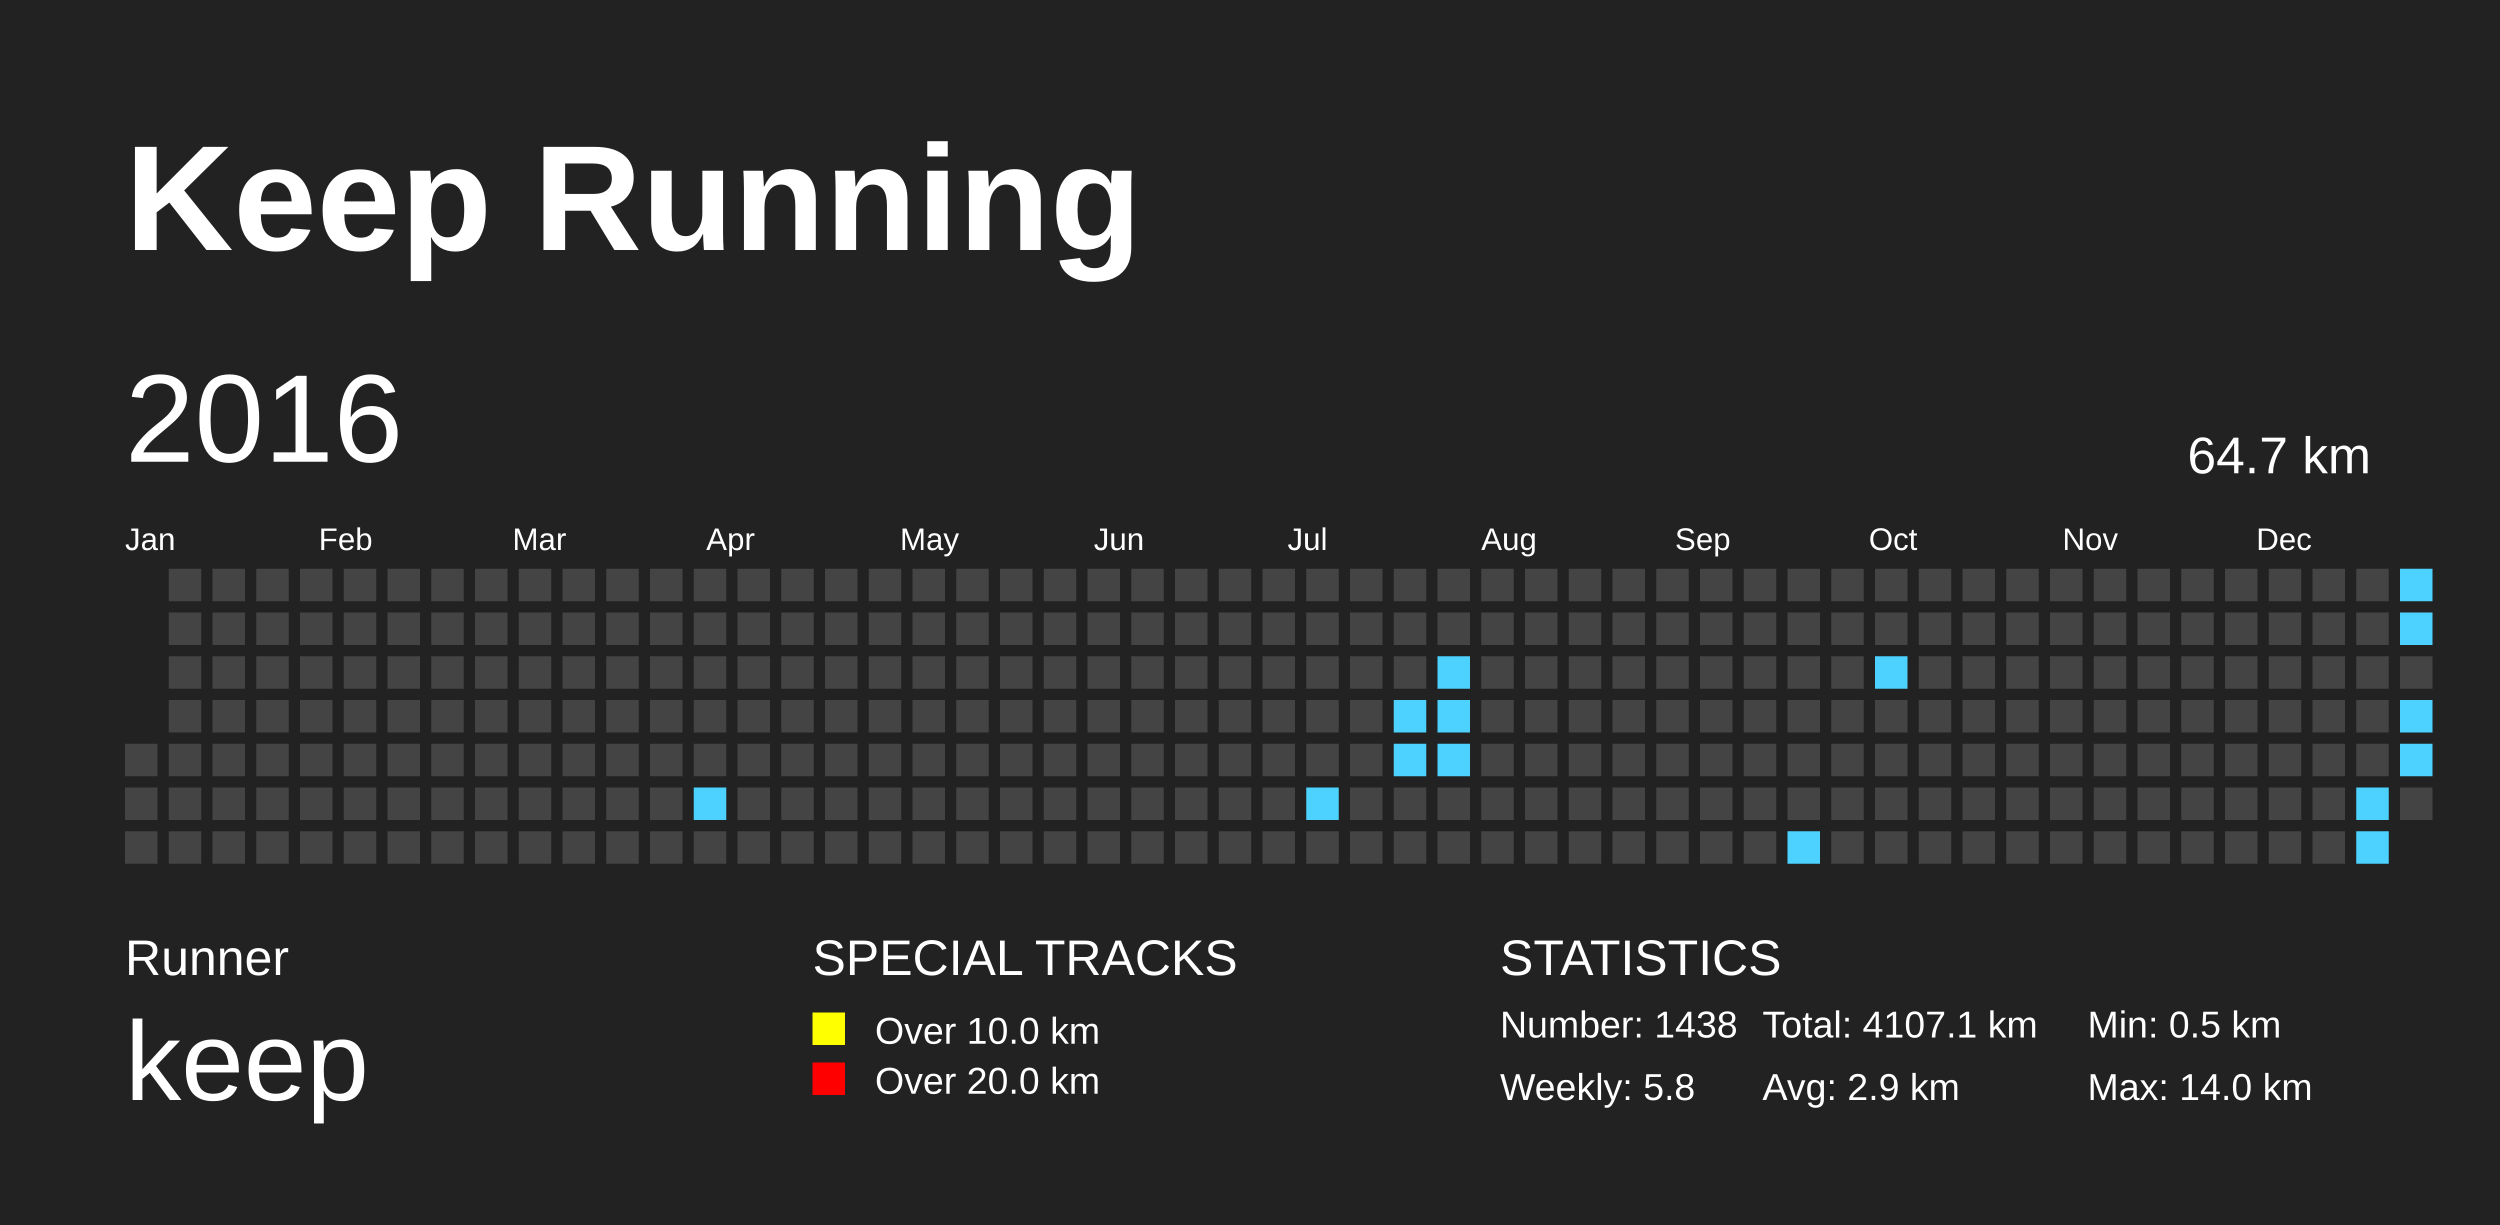
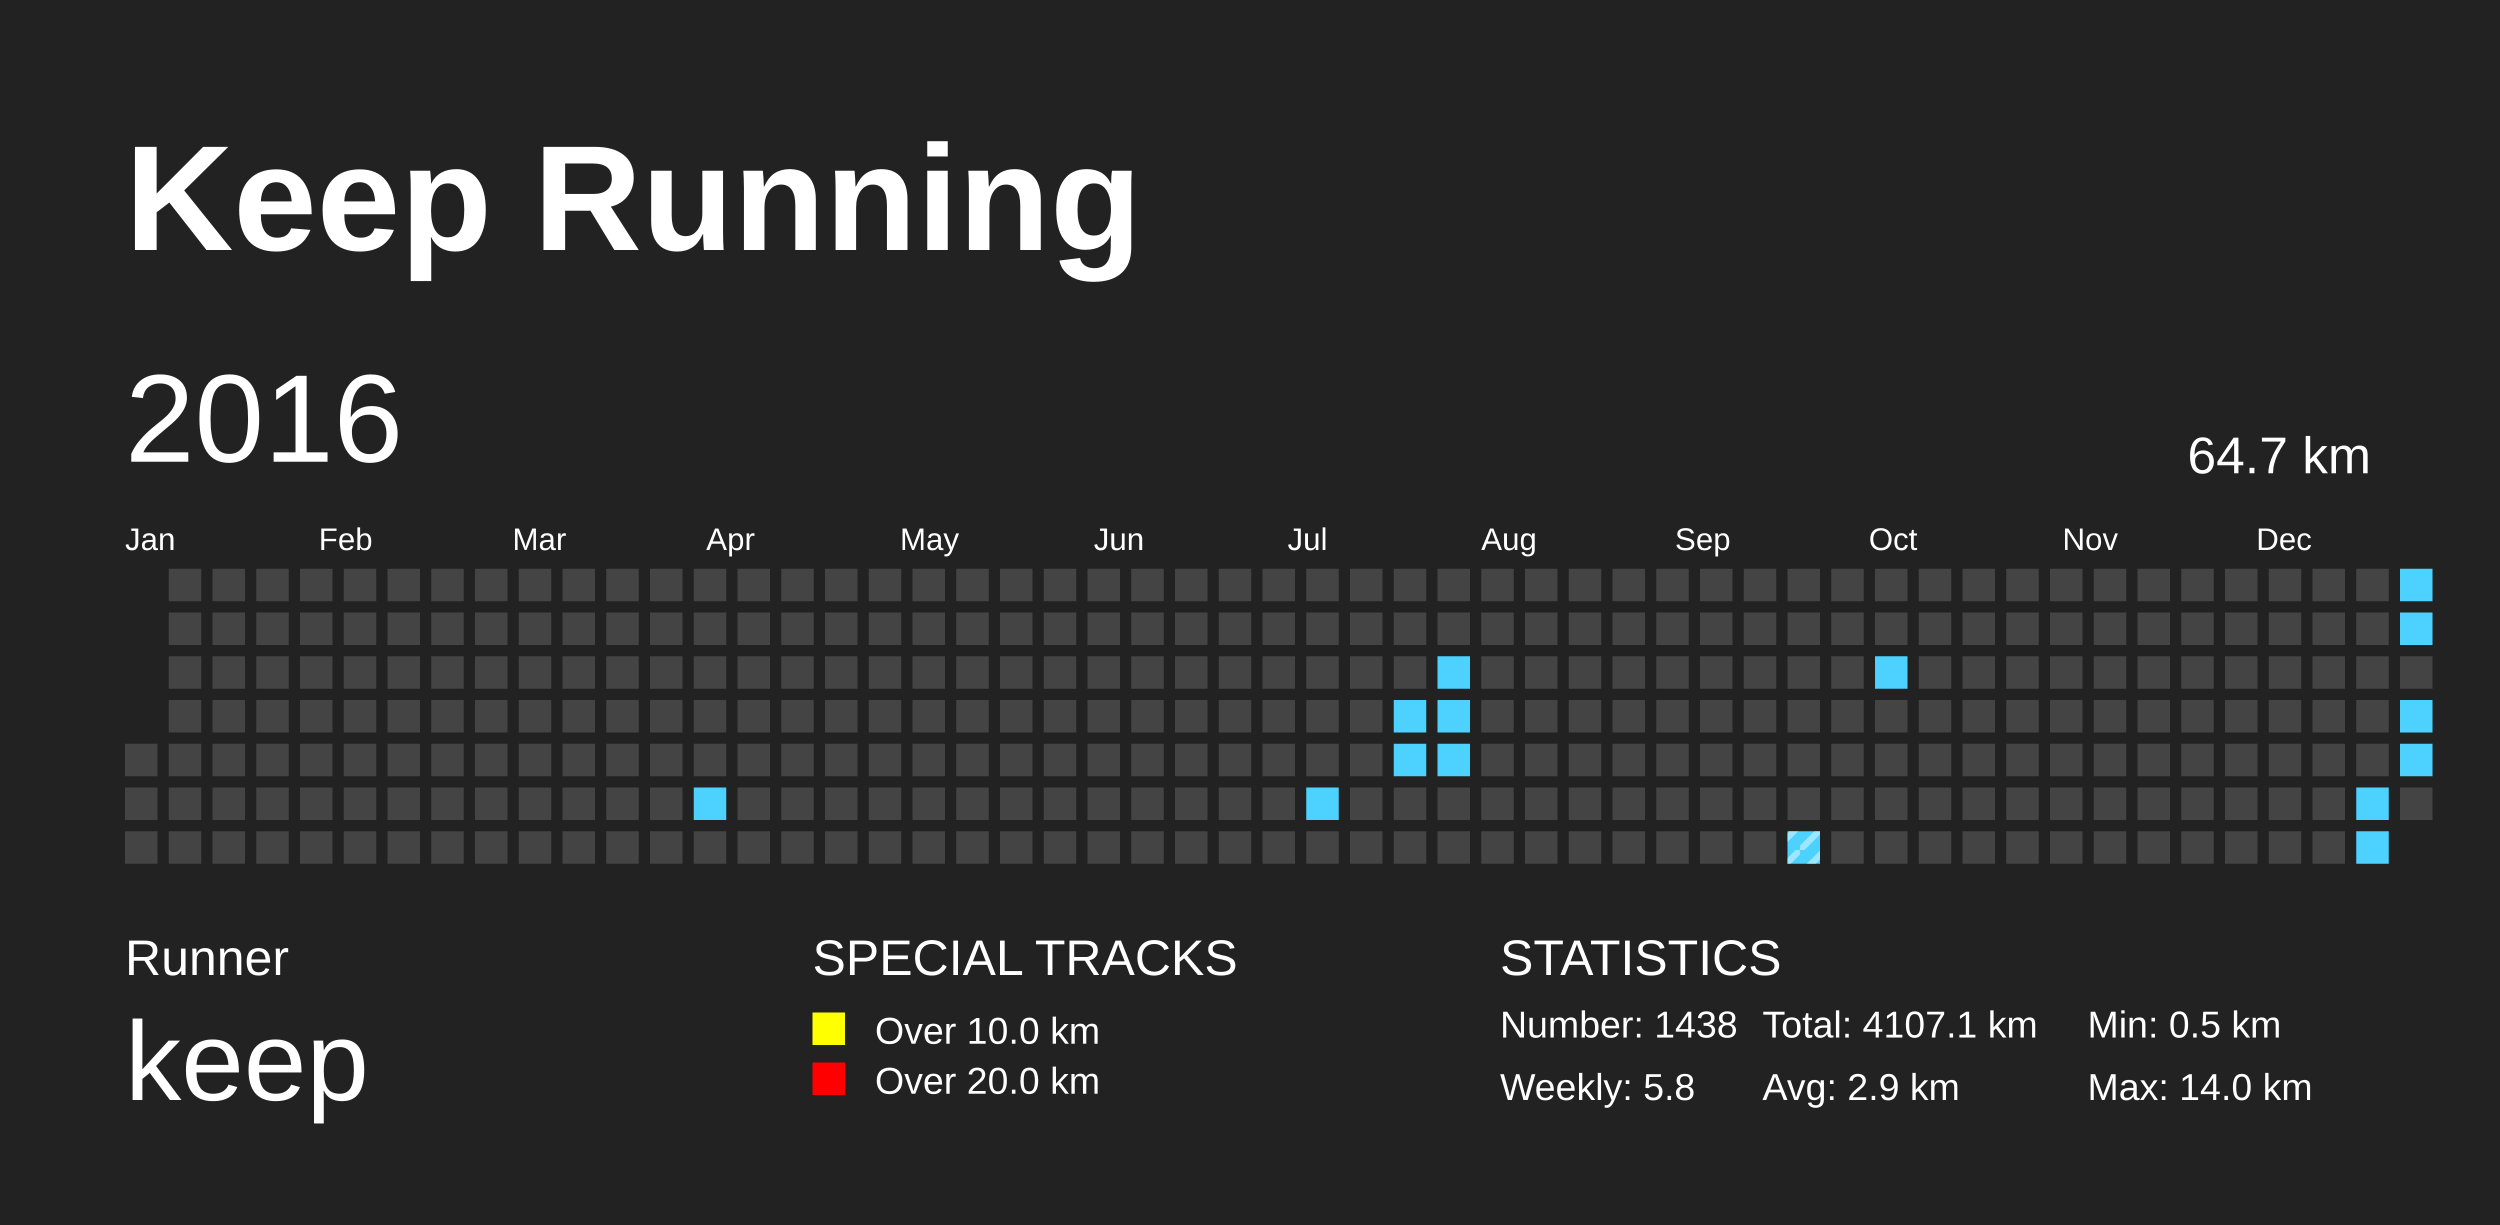
<svg xmlns="http://www.w3.org/2000/svg" baseProfile="full" height="98mm" version="1.1" viewBox="0,0,200,98" width="200mm">
  <defs>
    <pattern height="2" id="indoor-stripe" patternUnits="userSpaceOnUse" width="2">
      <line stroke="white" stroke-opacity="0.45" stroke-width="0.5" x1="0" x2="2" y1="2" y2="0" />
    </pattern>
  </defs>
  <rect fill="#222222" height="98" width="200" x="0" y="0" />
  <text fill="#FFFFFF" style="font-size:12px; font-family:Arial; font-weight:bold;" x="10" y="20">Keep Running</text>
  <text fill="#FFFFFF" style="font-size:4px; font-family:Arial" x="10" y="78">Runner</text>
  <text fill="#FFFFFF" style="font-size:9px; font-family:Arial" x="10" y="88">keep</text>
  <text fill="#FFFFFF" style="font-size:4px; font-family:Arial" x="65" y="78">SPECIAL TRACKS</text>
  <rect fill="yellow" height="2.6" width="2.6" x="65" y="81" />
  <text fill="#FFFFFF" style="font-size:3px; font-family:Arial" x="70" y="83.5">Over 10.0 km</text>
  <rect fill="red" height="2.6" width="2.6" x="65" y="85" />
  <text fill="#FFFFFF" style="font-size:3px; font-family:Arial" x="70" y="87.5">Over 20.0 km</text>
  <text fill="#FFFFFF" style="font-size:4px; font-family:Arial" x="120" y="78">STATISTICS</text>
  <text fill="#FFFFFF" style="font-size:3px; font-family:Arial" x="120" y="83">Number: 1438</text>
  <text fill="#FFFFFF" style="font-size:3px; font-family:Arial" x="120" y="88">Weekly: 5.8</text>
  <text fill="#FFFFFF" style="font-size:3px; font-family:Arial" x="141" y="83">Total: 4107.1 km</text>
  <text fill="#FFFFFF" style="font-size:3px; font-family:Arial" x="141" y="88">Avg: 2.9 km</text>
  <text fill="#FFFFFF" style="font-size:3px; font-family:Arial" x="167" y="83">Min: 0.5 km</text>
  <text fill="#FFFFFF" style="font-size:3px; font-family:Arial" x="167" y="88">Max: 14.0 km</text>
  <text dominant-baseline="hanging" fill="#FFFFFF" style="font-size:10.0px; font-family:Arial;" x="10" y="30">2016</text>
  <text dominant-baseline="hanging" fill="#FFFFFF" style="font-size:4.125px; font-family:Arial;" x="175" y="35">64.7 km</text>
  <text fill="#FFFFFF" style="font-size:2.5px; font-family:Arial" x="10.0" y="44">Jan</text>
  <text fill="#FFFFFF" style="font-size:2.5px; font-family:Arial" x="25.5" y="44">Feb</text>
  <text fill="#FFFFFF" style="font-size:2.5px; font-family:Arial" x="41.0" y="44">Mar</text>
  <text fill="#FFFFFF" style="font-size:2.5px; font-family:Arial" x="56.5" y="44">Apr</text>
  <text fill="#FFFFFF" style="font-size:2.5px; font-family:Arial" x="72.0" y="44">May</text>
  <text fill="#FFFFFF" style="font-size:2.5px; font-family:Arial" x="87.5" y="44">Jun</text>
  <text fill="#FFFFFF" style="font-size:2.5px; font-family:Arial" x="103.0" y="44">Jul</text>
  <text fill="#FFFFFF" style="font-size:2.5px; font-family:Arial" x="118.5" y="44">Aug</text>
  <text fill="#FFFFFF" style="font-size:2.5px; font-family:Arial" x="134.0" y="44">Sep</text>
  <text fill="#FFFFFF" style="font-size:2.5px; font-family:Arial" x="149.5" y="44">Oct</text>
  <text fill="#FFFFFF" style="font-size:2.5px; font-family:Arial" x="165.0" y="44">Nov</text>
  <text fill="#FFFFFF" style="font-size:2.5px; font-family:Arial" x="180.5" y="44">Dec</text>
  <rect fill="#444444" height="2.6" width="2.6" x="10.0" y="59.5" />
  <rect fill="#444444" height="2.6" width="2.6" x="10.0" y="63.0" />
  <rect fill="#444444" height="2.6" width="2.6" x="10.0" y="66.5" />
  <rect fill="#444444" height="2.6" width="2.6" x="13.5" y="45.5" />
  <rect fill="#444444" height="2.6" width="2.6" x="13.5" y="49.0" />
  <rect fill="#444444" height="2.6" width="2.6" x="13.5" y="52.5" />
  <rect fill="#444444" height="2.6" width="2.6" x="13.5" y="56.0" />
  <rect fill="#444444" height="2.6" width="2.6" x="13.5" y="59.5" />
  <rect fill="#444444" height="2.6" width="2.6" x="13.5" y="63.0" />
  <rect fill="#444444" height="2.6" width="2.6" x="13.5" y="66.5" />
  <rect fill="#444444" height="2.6" width="2.6" x="17.0" y="45.5" />
  <rect fill="#444444" height="2.6" width="2.6" x="17.0" y="49.0" />
  <rect fill="#444444" height="2.6" width="2.6" x="17.0" y="52.5" />
  <rect fill="#444444" height="2.6" width="2.6" x="17.0" y="56.0" />
  <rect fill="#444444" height="2.6" width="2.6" x="17.0" y="59.5" />
  <rect fill="#444444" height="2.6" width="2.6" x="17.0" y="63.0" />
  <rect fill="#444444" height="2.6" width="2.6" x="17.0" y="66.5" />
  <rect fill="#444444" height="2.6" width="2.6" x="20.5" y="45.5" />
  <rect fill="#444444" height="2.6" width="2.6" x="20.5" y="49.0" />
  <rect fill="#444444" height="2.6" width="2.6" x="20.5" y="52.5" />
  <rect fill="#444444" height="2.6" width="2.6" x="20.5" y="56.0" />
  <rect fill="#444444" height="2.6" width="2.6" x="20.5" y="59.5" />
  <rect fill="#444444" height="2.6" width="2.6" x="20.5" y="63.0" />
  <rect fill="#444444" height="2.6" width="2.6" x="20.5" y="66.5" />
  <rect fill="#444444" height="2.6" width="2.6" x="24.0" y="45.5" />
  <rect fill="#444444" height="2.6" width="2.6" x="24.0" y="49.0" />
  <rect fill="#444444" height="2.6" width="2.6" x="24.0" y="52.5" />
  <rect fill="#444444" height="2.6" width="2.6" x="24.0" y="56.0" />
  <rect fill="#444444" height="2.6" width="2.6" x="24.0" y="59.5" />
  <rect fill="#444444" height="2.6" width="2.6" x="24.0" y="63.0" />
  <rect fill="#444444" height="2.6" width="2.6" x="24.0" y="66.5" />
  <rect fill="#444444" height="2.6" width="2.6" x="27.5" y="45.5" />
  <rect fill="#444444" height="2.6" width="2.6" x="27.5" y="49.0" />
  <rect fill="#444444" height="2.6" width="2.6" x="27.5" y="52.5" />
  <rect fill="#444444" height="2.6" width="2.6" x="27.5" y="56.0" />
  <rect fill="#444444" height="2.6" width="2.6" x="27.5" y="59.5" />
  <rect fill="#444444" height="2.6" width="2.6" x="27.5" y="63.0" />
  <rect fill="#444444" height="2.6" width="2.6" x="27.5" y="66.5" />
  <rect fill="#444444" height="2.6" width="2.6" x="31.0" y="45.5" />
  <rect fill="#444444" height="2.6" width="2.6" x="31.0" y="49.0" />
  <rect fill="#444444" height="2.6" width="2.6" x="31.0" y="52.5" />
  <rect fill="#444444" height="2.6" width="2.6" x="31.0" y="56.0" />
  <rect fill="#444444" height="2.6" width="2.6" x="31.0" y="59.5" />
  <rect fill="#444444" height="2.6" width="2.6" x="31.0" y="63.0" />
  <rect fill="#444444" height="2.6" width="2.6" x="31.0" y="66.5" />
  <rect fill="#444444" height="2.6" width="2.6" x="34.5" y="45.5" />
  <rect fill="#444444" height="2.6" width="2.6" x="34.5" y="49.0" />
  <rect fill="#444444" height="2.6" width="2.6" x="34.5" y="52.5" />
  <rect fill="#444444" height="2.6" width="2.6" x="34.5" y="56.0" />
  <rect fill="#444444" height="2.6" width="2.6" x="34.5" y="59.5" />
  <rect fill="#444444" height="2.6" width="2.6" x="34.5" y="63.0" />
  <rect fill="#444444" height="2.6" width="2.6" x="34.5" y="66.5" />
  <rect fill="#444444" height="2.6" width="2.6" x="38.0" y="45.5" />
  <rect fill="#444444" height="2.6" width="2.6" x="38.0" y="49.0" />
  <rect fill="#444444" height="2.6" width="2.6" x="38.0" y="52.5" />
  <rect fill="#444444" height="2.6" width="2.6" x="38.0" y="56.0" />
  <rect fill="#444444" height="2.6" width="2.6" x="38.0" y="59.5" />
  <rect fill="#444444" height="2.6" width="2.6" x="38.0" y="63.0" />
  <rect fill="#444444" height="2.6" width="2.6" x="38.0" y="66.5" />
  <rect fill="#444444" height="2.6" width="2.6" x="41.5" y="45.5" />
  <rect fill="#444444" height="2.6" width="2.6" x="41.5" y="49.0" />
  <rect fill="#444444" height="2.6" width="2.6" x="41.5" y="52.5" />
  <rect fill="#444444" height="2.6" width="2.6" x="41.5" y="56.0" />
  <rect fill="#444444" height="2.6" width="2.6" x="41.5" y="59.5" />
  <rect fill="#444444" height="2.6" width="2.6" x="41.5" y="63.0" />
  <rect fill="#444444" height="2.6" width="2.6" x="41.5" y="66.5" />
  <rect fill="#444444" height="2.6" width="2.6" x="45.0" y="45.5" />
  <rect fill="#444444" height="2.6" width="2.6" x="45.0" y="49.0" />
  <rect fill="#444444" height="2.6" width="2.6" x="45.0" y="52.5" />
  <rect fill="#444444" height="2.6" width="2.6" x="45.0" y="56.0" />
  <rect fill="#444444" height="2.6" width="2.6" x="45.0" y="59.5" />
  <rect fill="#444444" height="2.6" width="2.6" x="45.0" y="63.0" />
  <rect fill="#444444" height="2.6" width="2.6" x="45.0" y="66.5" />
  <rect fill="#444444" height="2.6" width="2.6" x="48.5" y="45.5" />
  <rect fill="#444444" height="2.6" width="2.6" x="48.5" y="49.0" />
  <rect fill="#444444" height="2.6" width="2.6" x="48.5" y="52.5" />
  <rect fill="#444444" height="2.6" width="2.6" x="48.5" y="56.0" />
  <rect fill="#444444" height="2.6" width="2.6" x="48.5" y="59.5" />
  <rect fill="#444444" height="2.6" width="2.6" x="48.5" y="63.0" />
  <rect fill="#444444" height="2.6" width="2.6" x="48.5" y="66.5" />
  <rect fill="#444444" height="2.6" width="2.6" x="52.0" y="45.5" />
  <rect fill="#444444" height="2.6" width="2.6" x="52.0" y="49.0" />
  <rect fill="#444444" height="2.6" width="2.6" x="52.0" y="52.5" />
  <rect fill="#444444" height="2.6" width="2.6" x="52.0" y="56.0" />
  <rect fill="#444444" height="2.6" width="2.6" x="52.0" y="59.5" />
  <rect fill="#444444" height="2.6" width="2.6" x="52.0" y="63.0" />
  <rect fill="#444444" height="2.6" width="2.6" x="52.0" y="66.5" />
  <rect fill="#444444" height="2.6" width="2.6" x="55.5" y="45.5" />
  <rect fill="#444444" height="2.6" width="2.6" x="55.5" y="49.0" />
  <rect fill="#444444" height="2.6" width="2.6" x="55.5" y="52.5" />
  <rect fill="#444444" height="2.6" width="2.6" x="55.5" y="56.0" />
  <rect fill="#444444" height="2.6" width="2.6" x="55.5" y="59.5" />
  <rect fill="#4DD2FF" height="2.6" width="2.6" x="55.5" y="63.0" />
  <rect fill="#444444" height="2.6" width="2.6" x="55.5" y="66.5" />
  <rect fill="#444444" height="2.6" width="2.6" x="59.0" y="45.5" />
  <rect fill="#444444" height="2.6" width="2.6" x="59.0" y="49.0" />
  <rect fill="#444444" height="2.6" width="2.6" x="59.0" y="52.5" />
  <rect fill="#444444" height="2.6" width="2.6" x="59.0" y="56.0" />
  <rect fill="#444444" height="2.6" width="2.6" x="59.0" y="59.5" />
  <rect fill="#444444" height="2.6" width="2.6" x="59.0" y="63.0" />
  <rect fill="#444444" height="2.6" width="2.6" x="59.0" y="66.5" />
  <rect fill="#444444" height="2.6" width="2.6" x="62.5" y="45.5" />
  <rect fill="#444444" height="2.6" width="2.6" x="62.5" y="49.0" />
  <rect fill="#444444" height="2.6" width="2.6" x="62.5" y="52.5" />
  <rect fill="#444444" height="2.6" width="2.6" x="62.5" y="56.0" />
  <rect fill="#444444" height="2.6" width="2.6" x="62.5" y="59.5" />
  <rect fill="#444444" height="2.6" width="2.6" x="62.5" y="63.0" />
  <rect fill="#444444" height="2.6" width="2.6" x="62.5" y="66.5" />
  <rect fill="#444444" height="2.6" width="2.6" x="66.0" y="45.5" />
  <rect fill="#444444" height="2.6" width="2.6" x="66.0" y="49.0" />
  <rect fill="#444444" height="2.6" width="2.6" x="66.0" y="52.5" />
  <rect fill="#444444" height="2.6" width="2.6" x="66.0" y="56.0" />
  <rect fill="#444444" height="2.6" width="2.6" x="66.0" y="59.5" />
  <rect fill="#444444" height="2.6" width="2.6" x="66.0" y="63.0" />
  <rect fill="#444444" height="2.6" width="2.6" x="66.0" y="66.5" />
  <rect fill="#444444" height="2.6" width="2.6" x="69.5" y="45.5" />
  <rect fill="#444444" height="2.6" width="2.6" x="69.5" y="49.0" />
  <rect fill="#444444" height="2.6" width="2.6" x="69.5" y="52.5" />
  <rect fill="#444444" height="2.6" width="2.6" x="69.5" y="56.0" />
  <rect fill="#444444" height="2.6" width="2.6" x="69.5" y="59.5" />
  <rect fill="#444444" height="2.6" width="2.6" x="69.5" y="63.0" />
  <rect fill="#444444" height="2.6" width="2.6" x="69.5" y="66.5" />
  <rect fill="#444444" height="2.6" width="2.6" x="73.0" y="45.5" />
  <rect fill="#444444" height="2.6" width="2.6" x="73.0" y="49.0" />
  <rect fill="#444444" height="2.6" width="2.6" x="73.0" y="52.5" />
  <rect fill="#444444" height="2.6" width="2.6" x="73.0" y="56.0" />
  <rect fill="#444444" height="2.6" width="2.6" x="73.0" y="59.5" />
  <rect fill="#444444" height="2.6" width="2.6" x="73.0" y="63.0" />
  <rect fill="#444444" height="2.6" width="2.6" x="73.0" y="66.5" />
  <rect fill="#444444" height="2.6" width="2.6" x="76.5" y="45.5" />
  <rect fill="#444444" height="2.6" width="2.6" x="76.5" y="49.0" />
  <rect fill="#444444" height="2.6" width="2.6" x="76.5" y="52.5" />
  <rect fill="#444444" height="2.6" width="2.6" x="76.5" y="56.0" />
  <rect fill="#444444" height="2.6" width="2.6" x="76.5" y="59.5" />
  <rect fill="#444444" height="2.6" width="2.6" x="76.5" y="63.0" />
  <rect fill="#444444" height="2.6" width="2.6" x="76.5" y="66.5" />
  <rect fill="#444444" height="2.6" width="2.6" x="80.0" y="45.5" />
  <rect fill="#444444" height="2.6" width="2.6" x="80.0" y="49.0" />
  <rect fill="#444444" height="2.6" width="2.6" x="80.0" y="52.5" />
  <rect fill="#444444" height="2.6" width="2.6" x="80.0" y="56.0" />
  <rect fill="#444444" height="2.6" width="2.6" x="80.0" y="59.5" />
  <rect fill="#444444" height="2.6" width="2.6" x="80.0" y="63.0" />
  <rect fill="#444444" height="2.6" width="2.6" x="80.0" y="66.5" />
  <rect fill="#444444" height="2.6" width="2.6" x="83.5" y="45.5" />
  <rect fill="#444444" height="2.6" width="2.6" x="83.5" y="49.0" />
  <rect fill="#444444" height="2.6" width="2.6" x="83.5" y="52.5" />
  <rect fill="#444444" height="2.6" width="2.6" x="83.5" y="56.0" />
  <rect fill="#444444" height="2.6" width="2.6" x="83.5" y="59.5" />
  <rect fill="#444444" height="2.6" width="2.6" x="83.5" y="63.0" />
  <rect fill="#444444" height="2.6" width="2.6" x="83.5" y="66.5" />
  <rect fill="#444444" height="2.6" width="2.6" x="87.0" y="45.5" />
  <rect fill="#444444" height="2.6" width="2.6" x="87.0" y="49.0" />
  <rect fill="#444444" height="2.6" width="2.6" x="87.0" y="52.5" />
  <rect fill="#444444" height="2.6" width="2.6" x="87.0" y="56.0" />
  <rect fill="#444444" height="2.6" width="2.6" x="87.0" y="59.5" />
  <rect fill="#444444" height="2.6" width="2.6" x="87.0" y="63.0" />
  <rect fill="#444444" height="2.6" width="2.6" x="87.0" y="66.5" />
  <rect fill="#444444" height="2.6" width="2.6" x="90.5" y="45.5" />
  <rect fill="#444444" height="2.6" width="2.6" x="90.5" y="49.0" />
  <rect fill="#444444" height="2.6" width="2.6" x="90.5" y="52.5" />
  <rect fill="#444444" height="2.6" width="2.6" x="90.5" y="56.0" />
  <rect fill="#444444" height="2.6" width="2.6" x="90.5" y="59.5" />
  <rect fill="#444444" height="2.6" width="2.6" x="90.5" y="63.0" />
  <rect fill="#444444" height="2.6" width="2.6" x="90.5" y="66.5" />
  <rect fill="#444444" height="2.6" width="2.6" x="94.0" y="45.5" />
  <rect fill="#444444" height="2.6" width="2.6" x="94.0" y="49.0" />
  <rect fill="#444444" height="2.6" width="2.6" x="94.0" y="52.5" />
  <rect fill="#444444" height="2.6" width="2.6" x="94.0" y="56.0" />
  <rect fill="#444444" height="2.6" width="2.6" x="94.0" y="59.5" />
  <rect fill="#444444" height="2.6" width="2.6" x="94.0" y="63.0" />
  <rect fill="#444444" height="2.6" width="2.6" x="94.0" y="66.5" />
  <rect fill="#444444" height="2.6" width="2.6" x="97.5" y="45.5" />
  <rect fill="#444444" height="2.6" width="2.6" x="97.5" y="49.0" />
  <rect fill="#444444" height="2.6" width="2.6" x="97.5" y="52.5" />
  <rect fill="#444444" height="2.6" width="2.6" x="97.5" y="56.0" />
  <rect fill="#444444" height="2.6" width="2.6" x="97.5" y="59.5" />
  <rect fill="#444444" height="2.6" width="2.6" x="97.5" y="63.0" />
  <rect fill="#444444" height="2.6" width="2.6" x="97.5" y="66.5" />
  <rect fill="#444444" height="2.6" width="2.6" x="101.0" y="45.5" />
  <rect fill="#444444" height="2.6" width="2.6" x="101.0" y="49.0" />
  <rect fill="#444444" height="2.6" width="2.6" x="101.0" y="52.5" />
  <rect fill="#444444" height="2.6" width="2.6" x="101.0" y="56.0" />
  <rect fill="#444444" height="2.6" width="2.6" x="101.0" y="59.5" />
  <rect fill="#444444" height="2.6" width="2.6" x="101.0" y="63.0" />
  <rect fill="#444444" height="2.6" width="2.6" x="101.0" y="66.5" />
  <rect fill="#444444" height="2.6" width="2.6" x="104.5" y="45.5" />
  <rect fill="#444444" height="2.6" width="2.6" x="104.5" y="49.0" />
  <rect fill="#444444" height="2.6" width="2.6" x="104.5" y="52.5" />
  <rect fill="#444444" height="2.6" width="2.6" x="104.5" y="56.0" />
  <rect fill="#444444" height="2.6" width="2.6" x="104.5" y="59.5" />
  <rect fill="#4DD2FF" height="2.6" width="2.6" x="104.5" y="63.0" />
  <rect fill="#444444" height="2.6" width="2.6" x="104.5" y="66.5" />
  <rect fill="#444444" height="2.6" width="2.6" x="108.0" y="45.5" />
  <rect fill="#444444" height="2.6" width="2.6" x="108.0" y="49.0" />
  <rect fill="#444444" height="2.6" width="2.6" x="108.0" y="52.5" />
  <rect fill="#444444" height="2.6" width="2.6" x="108.0" y="56.0" />
  <rect fill="#444444" height="2.6" width="2.6" x="108.0" y="59.5" />
  <rect fill="#444444" height="2.6" width="2.6" x="108.0" y="63.0" />
  <rect fill="#444444" height="2.6" width="2.6" x="108.0" y="66.5" />
  <rect fill="#444444" height="2.6" width="2.6" x="111.5" y="45.5" />
  <rect fill="#444444" height="2.6" width="2.6" x="111.5" y="49.0" />
  <rect fill="#444444" height="2.6" width="2.6" x="111.5" y="52.5" />
  <rect fill="#4DD2FF" height="2.6" width="2.6" x="111.5" y="56.0" />
  <rect fill="#4DD2FF" height="2.6" width="2.6" x="111.5" y="59.5" />
  <rect fill="#444444" height="2.6" width="2.6" x="111.5" y="63.0" />
  <rect fill="#444444" height="2.6" width="2.6" x="111.5" y="66.5" />
  <rect fill="#444444" height="2.6" width="2.6" x="115.0" y="45.5" />
  <rect fill="#444444" height="2.6" width="2.6" x="115.0" y="49.0" />
  <rect fill="#4DD2FF" height="2.6" width="2.6" x="115.0" y="52.5" />
  <rect fill="#4DD2FF" height="2.6" width="2.6" x="115.0" y="56.0" />
  <rect fill="#4DD2FF" height="2.6" width="2.6" x="115.0" y="59.5" />
  <rect fill="#444444" height="2.6" width="2.6" x="115.0" y="63.0" />
  <rect fill="#444444" height="2.6" width="2.6" x="115.0" y="66.5" />
  <rect fill="#444444" height="2.6" width="2.6" x="118.5" y="45.5" />
  <rect fill="#444444" height="2.6" width="2.6" x="118.5" y="49.0" />
  <rect fill="#444444" height="2.6" width="2.6" x="118.5" y="52.5" />
  <rect fill="#444444" height="2.6" width="2.6" x="118.5" y="56.0" />
  <rect fill="#444444" height="2.6" width="2.6" x="118.5" y="59.5" />
  <rect fill="#444444" height="2.6" width="2.6" x="118.5" y="63.0" />
  <rect fill="#444444" height="2.6" width="2.6" x="118.5" y="66.5" />
  <rect fill="#444444" height="2.6" width="2.6" x="122.0" y="45.5" />
  <rect fill="#444444" height="2.6" width="2.6" x="122.0" y="49.0" />
  <rect fill="#444444" height="2.6" width="2.6" x="122.0" y="52.5" />
  <rect fill="#444444" height="2.6" width="2.6" x="122.0" y="56.0" />
  <rect fill="#444444" height="2.6" width="2.6" x="122.0" y="59.5" />
  <rect fill="#444444" height="2.6" width="2.6" x="122.0" y="63.0" />
  <rect fill="#444444" height="2.6" width="2.6" x="122.0" y="66.5" />
  <rect fill="#444444" height="2.6" width="2.6" x="125.5" y="45.5" />
  <rect fill="#444444" height="2.6" width="2.6" x="125.5" y="49.0" />
  <rect fill="#444444" height="2.6" width="2.6" x="125.5" y="52.5" />
  <rect fill="#444444" height="2.6" width="2.6" x="125.5" y="56.0" />
  <rect fill="#444444" height="2.6" width="2.6" x="125.5" y="59.5" />
  <rect fill="#444444" height="2.6" width="2.6" x="125.5" y="63.0" />
  <rect fill="#444444" height="2.6" width="2.6" x="125.5" y="66.5" />
  <rect fill="#444444" height="2.6" width="2.6" x="129.0" y="45.5" />
  <rect fill="#444444" height="2.6" width="2.6" x="129.0" y="49.0" />
  <rect fill="#444444" height="2.6" width="2.6" x="129.0" y="52.5" />
  <rect fill="#444444" height="2.6" width="2.6" x="129.0" y="56.0" />
  <rect fill="#444444" height="2.6" width="2.6" x="129.0" y="59.5" />
  <rect fill="#444444" height="2.6" width="2.6" x="129.0" y="63.0" />
  <rect fill="#444444" height="2.6" width="2.6" x="129.0" y="66.5" />
  <rect fill="#444444" height="2.6" width="2.6" x="132.5" y="45.5" />
  <rect fill="#444444" height="2.6" width="2.6" x="132.5" y="49.0" />
  <rect fill="#444444" height="2.6" width="2.6" x="132.5" y="52.5" />
  <rect fill="#444444" height="2.6" width="2.6" x="132.5" y="56.0" />
  <rect fill="#444444" height="2.6" width="2.6" x="132.5" y="59.5" />
  <rect fill="#444444" height="2.6" width="2.6" x="132.5" y="63.0" />
  <rect fill="#444444" height="2.6" width="2.6" x="132.5" y="66.5" />
  <rect fill="#444444" height="2.6" width="2.6" x="136.0" y="45.5" />
  <rect fill="#444444" height="2.6" width="2.6" x="136.0" y="49.0" />
  <rect fill="#444444" height="2.6" width="2.6" x="136.0" y="52.5" />
  <rect fill="#444444" height="2.6" width="2.6" x="136.0" y="56.0" />
  <rect fill="#444444" height="2.6" width="2.6" x="136.0" y="59.5" />
  <rect fill="#444444" height="2.6" width="2.6" x="136.0" y="63.0" />
  <rect fill="#444444" height="2.6" width="2.6" x="136.0" y="66.5" />
  <rect fill="#444444" height="2.6" width="2.6" x="139.5" y="45.5" />
  <rect fill="#444444" height="2.6" width="2.6" x="139.5" y="49.0" />
  <rect fill="#444444" height="2.6" width="2.6" x="139.5" y="52.5" />
  <rect fill="#444444" height="2.6" width="2.6" x="139.5" y="56.0" />
  <rect fill="#444444" height="2.6" width="2.6" x="139.5" y="59.5" />
  <rect fill="#444444" height="2.6" width="2.6" x="139.5" y="63.0" />
  <rect fill="#444444" height="2.6" width="2.6" x="139.5" y="66.5" />
  <rect fill="#444444" height="2.6" width="2.6" x="143.0" y="45.5" />
  <rect fill="#444444" height="2.6" width="2.6" x="143.0" y="49.0" />
  <rect fill="#444444" height="2.6" width="2.6" x="143.0" y="52.5" />
  <rect fill="#444444" height="2.6" width="2.6" x="143.0" y="56.0" />
  <rect fill="#444444" height="2.6" width="2.6" x="143.0" y="59.5" />
  <rect fill="#444444" height="2.6" width="2.6" x="143.0" y="63.0" />
  <rect fill="#4DD2FF" height="2.6" width="2.6" x="143.0" y="66.5" />
+   <rect fill="url(#indoor-stripe)" height="2.6" style="pointer-events: none;" width="2.6" x="143.0" y="66.5" />
  <rect fill="#444444" height="2.6" width="2.6" x="146.5" y="45.5" />
  <rect fill="#444444" height="2.6" width="2.6" x="146.5" y="49.0" />
  <rect fill="#444444" height="2.6" width="2.6" x="146.5" y="52.5" />
  <rect fill="#444444" height="2.6" width="2.6" x="146.5" y="56.0" />
  <rect fill="#444444" height="2.6" width="2.6" x="146.5" y="59.5" />
  <rect fill="#444444" height="2.6" width="2.6" x="146.5" y="63.0" />
  <rect fill="#444444" height="2.6" width="2.6" x="146.5" y="66.5" />
  <rect fill="#444444" height="2.6" width="2.6" x="150.0" y="45.5" />
  <rect fill="#444444" height="2.6" width="2.6" x="150.0" y="49.0" />
  <rect fill="#4DD2FF" height="2.6" width="2.6" x="150.0" y="52.5" />
  <rect fill="#444444" height="2.6" width="2.6" x="150.0" y="56.0" />
  <rect fill="#444444" height="2.6" width="2.6" x="150.0" y="59.5" />
  <rect fill="#444444" height="2.6" width="2.6" x="150.0" y="63.0" />
  <rect fill="#444444" height="2.6" width="2.6" x="150.0" y="66.5" />
  <rect fill="#444444" height="2.6" width="2.6" x="153.5" y="45.5" />
  <rect fill="#444444" height="2.6" width="2.6" x="153.5" y="49.0" />
  <rect fill="#444444" height="2.6" width="2.6" x="153.5" y="52.5" />
  <rect fill="#444444" height="2.6" width="2.6" x="153.5" y="56.0" />
  <rect fill="#444444" height="2.6" width="2.6" x="153.5" y="59.5" />
  <rect fill="#444444" height="2.6" width="2.6" x="153.5" y="63.0" />
  <rect fill="#444444" height="2.6" width="2.6" x="153.5" y="66.5" />
  <rect fill="#444444" height="2.6" width="2.6" x="157.0" y="45.5" />
  <rect fill="#444444" height="2.6" width="2.6" x="157.0" y="49.0" />
  <rect fill="#444444" height="2.6" width="2.6" x="157.0" y="52.5" />
  <rect fill="#444444" height="2.6" width="2.6" x="157.0" y="56.0" />
  <rect fill="#444444" height="2.6" width="2.6" x="157.0" y="59.5" />
  <rect fill="#444444" height="2.6" width="2.6" x="157.0" y="63.0" />
  <rect fill="#444444" height="2.6" width="2.6" x="157.0" y="66.5" />
  <rect fill="#444444" height="2.6" width="2.6" x="160.5" y="45.5" />
  <rect fill="#444444" height="2.6" width="2.6" x="160.5" y="49.0" />
  <rect fill="#444444" height="2.6" width="2.6" x="160.5" y="52.5" />
  <rect fill="#444444" height="2.6" width="2.6" x="160.5" y="56.0" />
  <rect fill="#444444" height="2.6" width="2.6" x="160.5" y="59.5" />
  <rect fill="#444444" height="2.6" width="2.6" x="160.5" y="63.0" />
  <rect fill="#444444" height="2.6" width="2.6" x="160.5" y="66.5" />
  <rect fill="#444444" height="2.6" width="2.6" x="164.0" y="45.5" />
  <rect fill="#444444" height="2.6" width="2.6" x="164.0" y="49.0" />
  <rect fill="#444444" height="2.6" width="2.6" x="164.0" y="52.5" />
  <rect fill="#444444" height="2.6" width="2.6" x="164.0" y="56.0" />
  <rect fill="#444444" height="2.6" width="2.6" x="164.0" y="59.5" />
  <rect fill="#444444" height="2.6" width="2.6" x="164.0" y="63.0" />
  <rect fill="#444444" height="2.6" width="2.6" x="164.0" y="66.5" />
  <rect fill="#444444" height="2.6" width="2.6" x="167.5" y="45.5" />
  <rect fill="#444444" height="2.6" width="2.6" x="167.5" y="49.0" />
  <rect fill="#444444" height="2.6" width="2.6" x="167.5" y="52.5" />
  <rect fill="#444444" height="2.6" width="2.6" x="167.5" y="56.0" />
  <rect fill="#444444" height="2.6" width="2.6" x="167.5" y="59.5" />
  <rect fill="#444444" height="2.6" width="2.6" x="167.5" y="63.0" />
  <rect fill="#444444" height="2.6" width="2.6" x="167.5" y="66.5" />
  <rect fill="#444444" height="2.6" width="2.6" x="171.0" y="45.5" />
  <rect fill="#444444" height="2.6" width="2.6" x="171.0" y="49.0" />
  <rect fill="#444444" height="2.6" width="2.6" x="171.0" y="52.5" />
  <rect fill="#444444" height="2.6" width="2.6" x="171.0" y="56.0" />
  <rect fill="#444444" height="2.6" width="2.6" x="171.0" y="59.5" />
  <rect fill="#444444" height="2.6" width="2.6" x="171.0" y="63.0" />
  <rect fill="#444444" height="2.6" width="2.6" x="171.0" y="66.5" />
  <rect fill="#444444" height="2.6" width="2.6" x="174.5" y="45.5" />
  <rect fill="#444444" height="2.6" width="2.6" x="174.5" y="49.0" />
  <rect fill="#444444" height="2.6" width="2.6" x="174.5" y="52.5" />
  <rect fill="#444444" height="2.6" width="2.6" x="174.5" y="56.0" />
  <rect fill="#444444" height="2.6" width="2.6" x="174.5" y="59.5" />
  <rect fill="#444444" height="2.6" width="2.6" x="174.5" y="63.0" />
  <rect fill="#444444" height="2.6" width="2.6" x="174.5" y="66.5" />
  <rect fill="#444444" height="2.6" width="2.6" x="178.0" y="45.5" />
  <rect fill="#444444" height="2.6" width="2.6" x="178.0" y="49.0" />
  <rect fill="#444444" height="2.6" width="2.6" x="178.0" y="52.5" />
  <rect fill="#444444" height="2.6" width="2.6" x="178.0" y="56.0" />
  <rect fill="#444444" height="2.6" width="2.6" x="178.0" y="59.5" />
  <rect fill="#444444" height="2.6" width="2.6" x="178.0" y="63.0" />
  <rect fill="#444444" height="2.6" width="2.6" x="178.0" y="66.5" />
  <rect fill="#444444" height="2.6" width="2.6" x="181.5" y="45.5" />
  <rect fill="#444444" height="2.6" width="2.6" x="181.5" y="49.0" />
  <rect fill="#444444" height="2.6" width="2.6" x="181.5" y="52.5" />
  <rect fill="#444444" height="2.6" width="2.6" x="181.5" y="56.0" />
  <rect fill="#444444" height="2.6" width="2.6" x="181.5" y="59.5" />
  <rect fill="#444444" height="2.6" width="2.6" x="181.5" y="63.0" />
  <rect fill="#444444" height="2.6" width="2.6" x="181.5" y="66.5" />
  <rect fill="#444444" height="2.6" width="2.6" x="185.0" y="45.5" />
  <rect fill="#444444" height="2.6" width="2.6" x="185.0" y="49.0" />
  <rect fill="#444444" height="2.6" width="2.6" x="185.0" y="52.5" />
  <rect fill="#444444" height="2.6" width="2.6" x="185.0" y="56.0" />
  <rect fill="#444444" height="2.6" width="2.6" x="185.0" y="59.5" />
  <rect fill="#444444" height="2.6" width="2.6" x="185.0" y="63.0" />
  <rect fill="#444444" height="2.6" width="2.6" x="185.0" y="66.5" />
  <rect fill="#444444" height="2.6" width="2.6" x="188.5" y="45.5" />
  <rect fill="#444444" height="2.6" width="2.6" x="188.5" y="49.0" />
  <rect fill="#444444" height="2.6" width="2.6" x="188.5" y="52.5" />
  <rect fill="#444444" height="2.6" width="2.6" x="188.5" y="56.0" />
  <rect fill="#444444" height="2.6" width="2.6" x="188.5" y="59.5" />
  <rect fill="#4DD2FF" height="2.6" width="2.6" x="188.5" y="63.0" />
  <rect fill="#4DD2FF" height="2.6" width="2.6" x="188.5" y="66.5" />
  <rect fill="#4DD2FF" height="2.6" width="2.6" x="192.0" y="45.5" />
  <rect fill="#4DD2FF" height="2.6" width="2.6" x="192.0" y="49.0" />
  <rect fill="#444444" height="2.6" width="2.6" x="192.0" y="52.5" />
  <rect fill="#4DD2FF" height="2.6" width="2.6" x="192.0" y="56.0" />
  <rect fill="#4DD2FF" height="2.6" width="2.6" x="192.0" y="59.5" />
  <rect fill="#444444" height="2.6" width="2.6" x="192.0" y="63.0" />
</svg>
